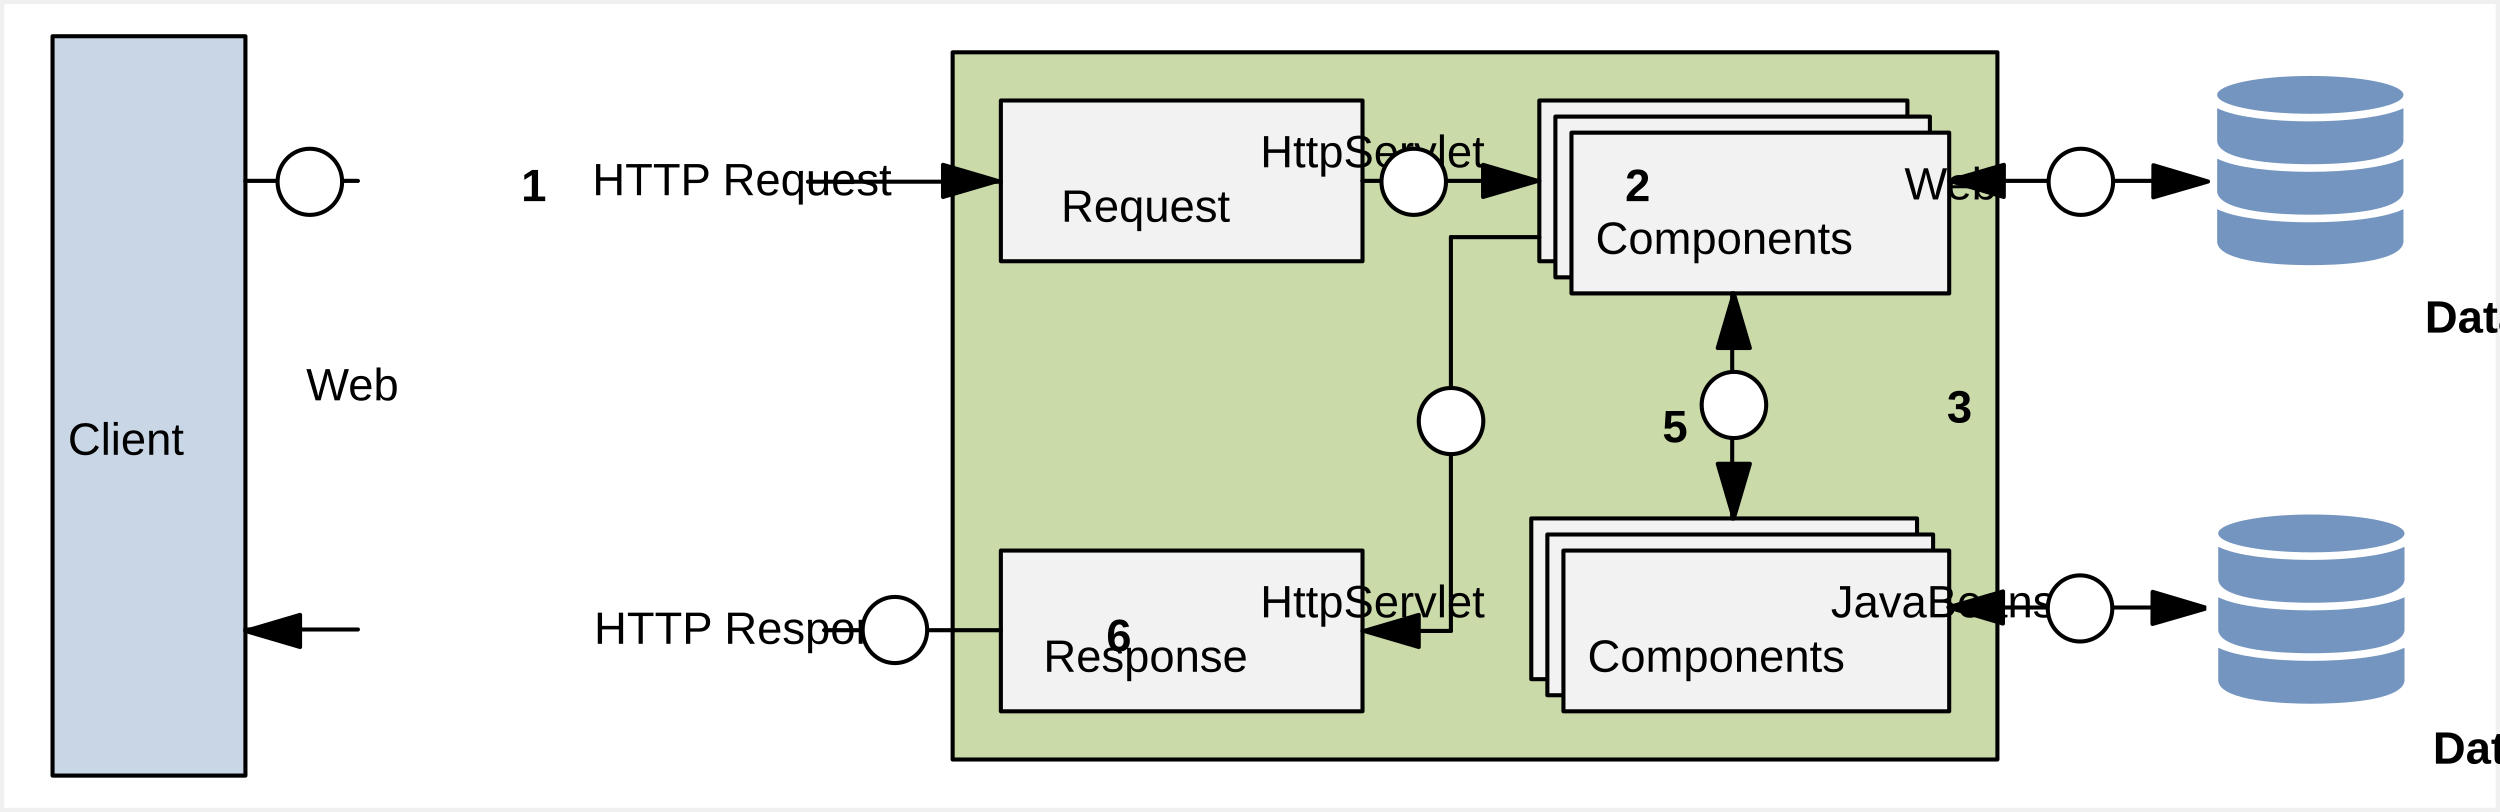
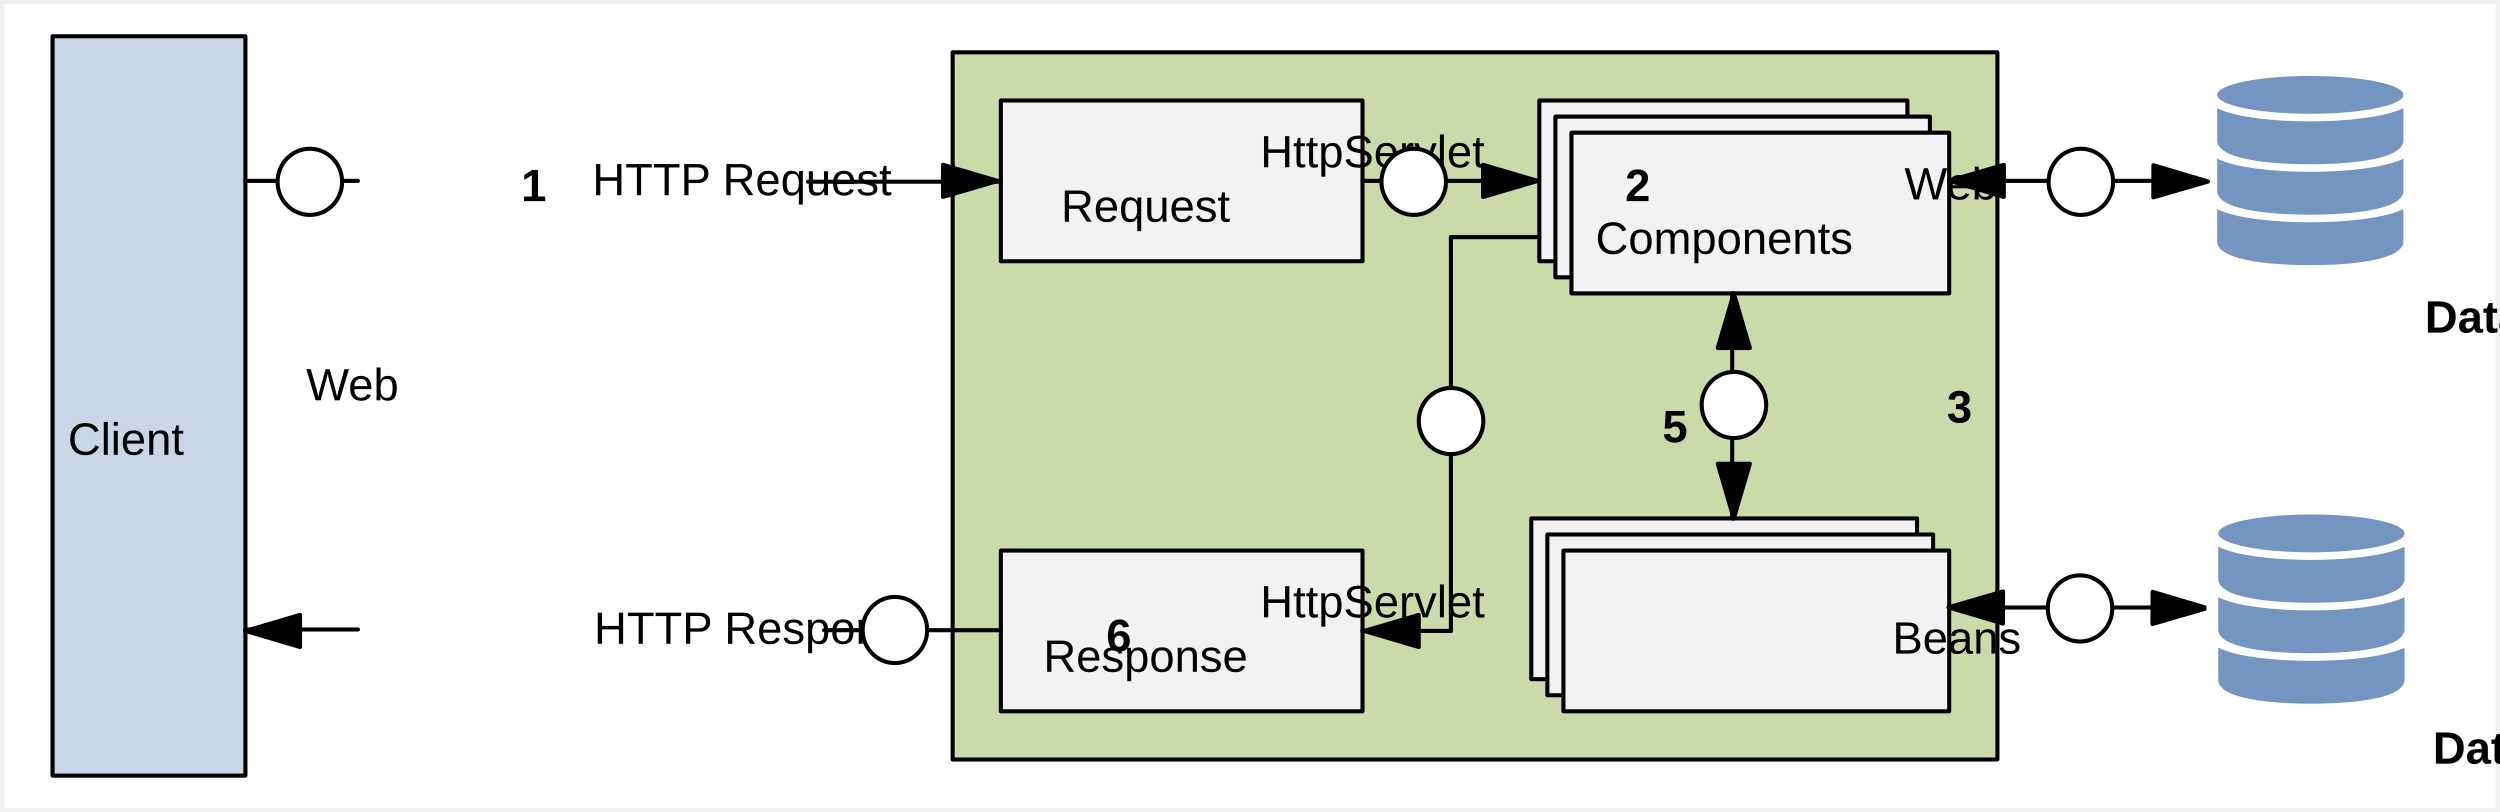
<svg xmlns="http://www.w3.org/2000/svg" xmlns:ns1="http://schemas.microsoft.com/visio/2003/SVGExtensions/" width="6.122in" height="1.988in" viewBox="0 0 440.81 143.172" xml:space="preserve" color-interpolation-filters="sRGB" class="st14">
  <ns1:documentProperties ns1:langID="1040" ns1:metric="true" ns1:viewMarkup="false">
    <ns1:userDefs>
      <ns1:ud ns1:nameU="MBSAAvail" ns1:prompt="" ns1:val="VT0(2):26" />
      <ns1:ud ns1:nameU="MBSAAddinEnabled" ns1:prompt="" ns1:val="VT0(2):26" />
      <ns1:ud ns1:nameU="MBSAAddinOutlineVisible" ns1:prompt="" ns1:val="VT0(1):26" />
    </ns1:userDefs>
  </ns1:documentProperties>
  <style type="text/css">
	
		.st1 {fill:#ffffff;stroke:none;stroke-linecap:round;stroke-linejoin:round;stroke-width:0.72}
		.st2 {fill:#cadaa9;stroke:#000000;stroke-linecap:round;stroke-linejoin:round;stroke-width:0.72}
		.st3 {fill:#f2f2f2;stroke:#000000;stroke-linecap:round;stroke-linejoin:round;stroke-width:0.72}
		.st4 {fill:#c8d6e6;stroke:#000000;stroke-linecap:round;stroke-linejoin:round;stroke-width:0.72}
		.st5 {stroke:#000000;stroke-linecap:round;stroke-linejoin:round;stroke-width:0.72}
		.st6 {fill:none;stroke:none;stroke-linecap:round;stroke-linejoin:round;stroke-width:0.72}
		.st7 {fill:#000000;font-family:Arial;font-size:0.667em}
		.st8 {font-size:1em}
		.st9 {fill:#000000;font-family:Arial;font-size:0.667em;font-weight:bold}
		.st10 {fill:#ffffff;stroke:#000000;stroke-linecap:round;stroke-linejoin:round;stroke-width:0.72}
		.st11 {fill:#000000;stroke:#000000;stroke-linecap:round;stroke-linejoin:round;stroke-width:0.72}
		.st12 {fill:#ffffff;stroke:none;stroke-linecap:butt;stroke-width:0.75}
		.st13 {fill:#7395bf;stroke:none;stroke-linecap:butt;stroke-width:0.75}
		.st14 {fill:none;fill-rule:evenodd;font-size:12;overflow:visible;stroke-linecap:square;stroke-miterlimit:3}
	
	</style>
  <g ns1:mID="0" ns1:index="1" ns1:groupContext="foregroundPage">
    <ns1:pageProperties ns1:drawingScale="0.0393701" ns1:pageScale="0.0393701" ns1:drawingUnits="24" ns1:shadowOffsetX="8.50394" ns1:shadowOffsetY="-8.50394" />
    <ns1:layer ns1:name="symbols" ns1:index="0" />
    <g id="shape35-1" ns1:mID="35" ns1:groupContext="shape" transform="translate(0.72,-0.72)">
      <rect x="0" y="1.44" width="439.37" height="141.732" class="st1" />
    </g>
    <g id="shape28-3" ns1:mID="28" ns1:groupContext="shape" transform="translate(167.964,-9.22394)">
      <rect x="0" y="18.448" width="184.252" height="124.724" class="st2" />
    </g>
    <g id="shape9-5" ns1:mID="9" ns1:groupContext="shape" transform="translate(271.429,-97.098)">
      <rect x="0" y="114.826" width="64.913" height="28.346" class="st3" />
    </g>
    <g id="shape8-7" ns1:mID="8" ns1:groupContext="shape" transform="translate(274.263,-94.2633)">
      <rect x="0" y="114.826" width="66.047" height="28.346" class="st3" />
    </g>
    <g id="shape483-9" ns1:mID="483" ns1:groupContext="shape" transform="translate(-99.9326,136.783) rotate(-90)">
      <rect x="0" y="109.157" width="130.394" height="34.016" class="st4" />
    </g>
    <g id="shape2-11" ns1:mID="2" ns1:groupContext="shape" transform="translate(63.0822,-111.271) scale(-1,1)">
      <path d="M0 143.17 L19.84 143.17" class="st5" />
    </g>
    <g id="shape1-14" ns1:mID="1" ns1:groupContext="shape" transform="translate(6.74362,-6.38929)">
      <ns1:textBlock ns1:margins="rect(4,4,4,4)" ns1:tabSpace="42.5197" />
      <ns1:textRect cx="15.413" cy="79.393" width="30.83" height="127.559" />
      <rect x="0" y="15.613" width="30.827" height="127.559" class="st6" />
      <text x="7.19" y="76.99" class="st7" ns1:langID="1040">
        <ns1:paragraph ns1:horizAlign="1" />
        <ns1:tabList />Web<ns1:newlineChar />
        <tspan x="5.19" dy="1.2em" class="st8">Client</tspan>
      </text>
    </g>
    <g id="shape3-18" ns1:mID="3" ns1:groupContext="shape" transform="translate(176.468,-97.098)">
      <rect x="0" y="114.826" width="63.779" height="28.346" class="st3" />
    </g>
    <g id="shape484-20" ns1:mID="484" ns1:groupContext="shape" transform="translate(175.051,-97.098)">
      <ns1:textBlock ns1:margins="rect(4,4,4,4)" ns1:tabSpace="42.5197" />
      <ns1:textRect cx="26.929" cy="128.999" width="53.86" height="28.346" />
      <rect x="0" y="114.826" width="53.858" height="28.346" class="st6" />
      <text x="7.14" y="126.6" class="st7" ns1:langID="1040">
        <ns1:paragraph ns1:horizAlign="1" />
        <ns1:tabList />HttpServlet<ns1:newlineChar />
        <tspan x="12.03" dy="1.2em" class="st8">Request</tspan>
      </text>
    </g>
    <g id="shape4-24" ns1:mID="4" ns1:groupContext="shape" transform="translate(176.468,-17.7279)">
      <rect x="0" y="114.826" width="63.779" height="28.346" class="st3" />
    </g>
    <g id="shape5-26" ns1:mID="5" ns1:groupContext="shape" transform="translate(175.051,-17.7279)">
      <ns1:textBlock ns1:margins="rect(4,4,4,4)" ns1:tabSpace="42.5197" />
      <ns1:textRect cx="26.929" cy="128.999" width="53.86" height="28.346" />
      <rect x="0" y="114.826" width="53.858" height="28.346" class="st6" />
      <text x="7.14" y="126.6" class="st7" ns1:langID="1040">
        <ns1:paragraph ns1:horizAlign="1" />
        <ns1:tabList />HttpServlet<ns1:newlineChar />
        <tspan x="8.92" dy="1.2em" class="st8">Response</tspan>
      </text>
    </g>
    <g id="shape6-30" ns1:mID="6" ns1:groupContext="shape" transform="translate(277.098,-91.4287)">
      <rect x="0" y="114.826" width="66.614" height="28.346" class="st3" />
    </g>
    <g id="shape7-32" ns1:mID="7" ns1:groupContext="shape" transform="translate(277.098,-91.4287)">
      <ns1:textBlock ns1:margins="rect(4,4,4,4)" ns1:tabSpace="42.5197" />
      <ns1:textRect cx="26.929" cy="128.999" width="53.86" height="28.346" />
      <rect x="0" y="114.826" width="53.858" height="28.346" class="st6" />
      <text x="18.7" y="126.6" class="st7" ns1:langID="1040">
        <ns1:paragraph ns1:horizAlign="1" />
        <ns1:tabList />Web <tspan x="4.25" dy="1.2em" class="st8">Components</tspan>
      </text>
    </g>
    <g id="shape10-36" ns1:mID="10" ns1:groupContext="shape" transform="translate(270.011,-23.3972)">
      <rect x="0" y="114.826" width="68.031" height="28.346" class="st3" />
    </g>
    <g id="shape11-38" ns1:mID="11" ns1:groupContext="shape" transform="translate(272.846,-20.5625)">
      <rect x="0" y="114.826" width="68.031" height="28.346" class="st3" />
    </g>
    <g id="shape12-40" ns1:mID="12" ns1:groupContext="shape" transform="translate(275.681,-17.7279)">
      <rect x="0" y="114.826" width="68.031" height="28.346" class="st3" />
    </g>
    <g id="shape13-42" ns1:mID="13" ns1:groupContext="shape" transform="translate(275.681,-17.7279)">
      <ns1:textBlock ns1:margins="rect(4,4,4,4)" ns1:tabSpace="42.5197" />
      <ns1:textRect cx="26.929" cy="128.999" width="53.86" height="28.346" />
      <rect x="0" y="114.826" width="53.858" height="28.346" class="st6" />
-       <text x="7.14" y="126.6" class="st7" ns1:langID="1040">
-         <ns1:paragraph ns1:horizAlign="1" />
-         <ns1:tabList />JavaBeans <tspan x="4.25" dy="1.2em" class="st8">Components</tspan>
-       </text>
+       <text x="18" y="133" class="st7" ns1:langID="1040">
+         <ns1:paragraph ns1:horizAlign="1" />
+         <ns1:tabList />Beans</text>
    </g>
    <g id="shape20-46" ns1:mID="20" ns1:groupContext="shape" transform="translate(383.397,-77.2554)">
      <ns1:textBlock ns1:margins="rect(4,4,4,4)" ns1:tabSpace="42.5197" />
      <ns1:textRect cx="21.968" cy="133.509" width="43.94" height="19.327" />
      <rect x="0" y="123.845" width="43.937" height="19.327" class="st6" />
      <text x="4.18" y="135.91" class="st9" ns1:langID="1040">
        <ns1:paragraph ns1:horizAlign="1" />
        <ns1:tabList />Database</text>
    </g>
    <g id="shape27-49" ns1:mID="27" ns1:groupContext="shape" transform="translate(384.814,-1.23539)">
      <ns1:textBlock ns1:margins="rect(4,4,4,4)" ns1:tabSpace="42.5197" />
      <ns1:textRect cx="21.968" cy="133.509" width="43.94" height="19.327" />
      <rect x="0" y="123.845" width="43.937" height="19.327" class="st6" />
      <text x="4.18" y="135.91" class="st9" ns1:langID="1040">
        <ns1:paragraph ns1:horizAlign="1" />
        <ns1:tabList />Database</text>
    </g>
    <g id="shape30-52" ns1:mID="30" ns1:groupContext="shape" transform="translate(48.909,-105.272)">
      <ellipse cx="5.692" cy="137.338" rx="5.692" ry="5.834" class="st10" />
    </g>
    <g id="shape31-54" ns1:mID="31" ns1:groupContext="shape" transform="translate(47.8514,-105.602)">
      <ns1:textBlock ns1:margins="rect(4,4,4,4)" />
      <ns1:textRect cx="4.497" cy="138.675" width="9" height="8.995" />
      <rect x="0" y="134.178" width="8.995" height="8.995" class="st6" />
      <text x="4" y="141.07" class="st9" ns1:langID="1040">
        <ns1:paragraph ns1:spBefore="5" ns1:spAfter="5" ns1:bulletSize="0.166667" />
        <ns1:tabList />1</text>
    </g>
    <g id="shape42-57" ns1:mID="42" ns1:groupContext="shape" transform="translate(60.2476,-102.512)">
      <ns1:textBlock ns1:margins="rect(4,4,4,4)" ns1:tabSpace="42.5197" />
      <ns1:textRect cx="30.6" cy="134.541" width="61.21" height="17.263" />
      <rect x="0" y="125.909" width="61.2" height="17.263" class="st6" />
      <text x="4.15" y="136.94" class="st7" ns1:langID="1040">
        <ns1:paragraph ns1:horizAlign="1" />
        <ns1:tabList />HTTP Request</text>
    </g>
    <g id="shape43-60" ns1:mID="43" ns1:groupContext="shape" transform="translate(63.0822,-32.1562) scale(-1,1)">
      <path d="M0 143.17 L19.84 143.17" class="st5" />
    </g>
    <g id="shape44-63" ns1:mID="44" ns1:groupContext="shape" transform="translate(60.2476,-23.3972)">
      <ns1:textBlock ns1:margins="rect(4,4,4,4)" ns1:tabSpace="42.5197" />
      <ns1:textRect cx="34.016" cy="134.541" width="68.04" height="17.263" />
      <rect x="0" y="125.909" width="68.031" height="17.263" class="st6" />
      <text x="4.45" y="136.94" class="st7" ns1:langID="1040">
        <ns1:paragraph ns1:horizAlign="1" />
        <ns1:tabList />HTTP Response</text>
    </g>
    <g id="shape45-66" ns1:mID="45" ns1:groupContext="shape" transform="translate(176.468,-32.0287) scale(-1,1)">
      <path d="M0 143.17 L31.18 143.17" class="st5" />
    </g>
    <g id="shape46-69" ns1:mID="46" ns1:groupContext="shape" transform="translate(176.468,-111.124) scale(-1,1)">
      <path d="M0 143.17 L34.02 143.17" class="st5" />
    </g>
    <g id="shape47-72" ns1:mID="47" ns1:groupContext="shape" transform="translate(271.429,-111.271) scale(-1,1)">
      <path d="M0 143.17 L31.18 143.17" class="st5" />
    </g>
    <g id="shape48-75" ns1:mID="48" ns1:groupContext="shape" transform="translate(162.272,51.7436) rotate(-90) scale(-1,1)">
      <ns1:textBlock ns1:margins="rect(4,4,4,4)" ns1:tabSpace="42.5197" />
      <path d="M0 143.17 L39.69 143.17" class="st5" />
    </g>
    <g id="shape49-78" ns1:mID="49" ns1:groupContext="shape" transform="translate(380.563,-111.271) scale(-1,1)">
      <path d="M0 143.17 L36.67 143.17" class="st5" />
    </g>
    <g id="shape56-81" ns1:mID="56" ns1:groupContext="shape" transform="translate(271.429,-101.35) scale(-1,1)">
      <path d="M0 143.17 L15.59 143.17" class="st5" />
    </g>
    <g id="shape57-84" ns1:mID="57" ns1:groupContext="shape" transform="translate(112.666,41.8224) rotate(-90) scale(-1,1)">
      <ns1:textBlock ns1:margins="rect(4,4,4,4)" ns1:tabSpace="42.5197" />
      <path d="M0 143.17 L69.45 143.17" class="st5" />
    </g>
    <g id="shape58-87" ns1:mID="58" ns1:groupContext="shape" transform="translate(255.838,-31.9011) scale(-1,1)">
      <path d="M0 143.17 L15.59 143.17" class="st5" />
    </g>
    <g id="shape36-90" ns1:mID="36" ns1:groupContext="shape" transform="translate(152.09,-26.2318)">
      <ellipse cx="5.692" cy="137.338" rx="5.692" ry="5.834" class="st10" />
    </g>
    <g id="shape39-92" ns1:mID="39" ns1:groupContext="shape" transform="translate(151.033,-26.2318)">
      <ns1:textBlock ns1:margins="rect(4,4,4,4)" />
      <ns1:textRect cx="4.497" cy="138.675" width="9" height="8.995" />
      <rect x="0" y="134.178" width="8.995" height="8.995" class="st6" />
      <text x="4" y="141.07" class="st9" ns1:langID="1040">
        <ns1:paragraph ns1:spBefore="5" ns1:spAfter="5" ns1:bulletSize="0.166667" />
        <ns1:tabList />6</text>
    </g>
    <g id="shape37-95" ns1:mID="37" ns1:groupContext="shape" transform="translate(250.169,-63.0822)">
      <ellipse cx="5.692" cy="137.338" rx="5.692" ry="5.834" class="st10" />
    </g>
    <g id="shape41-97" ns1:mID="41" ns1:groupContext="shape" transform="translate(249.111,-63.0822)">
      <ns1:textBlock ns1:margins="rect(4,4,4,4)" />
      <ns1:textRect cx="4.497" cy="138.675" width="9" height="8.995" />
      <rect x="0" y="134.178" width="8.995" height="8.995" class="st6" />
      <text x="4" y="141.07" class="st9" ns1:langID="1040">
        <ns1:paragraph ns1:spBefore="5" ns1:spAfter="5" ns1:bulletSize="0.166667" />
        <ns1:tabList />5</text>
    </g>
    <g id="shape29-100" ns1:mID="29" ns1:groupContext="shape" transform="translate(300.059,-65.9169)">
      <ellipse cx="5.692" cy="137.338" rx="5.692" ry="5.834" class="st10" />
    </g>
    <g id="shape32-102" ns1:mID="32" ns1:groupContext="shape" transform="translate(299.285,-66.5601)">
      <ns1:textBlock ns1:margins="rect(4,4,4,4)" />
      <ns1:textRect cx="4.497" cy="138.675" width="9" height="8.995" />
      <rect x="0" y="134.178" width="8.995" height="8.995" class="st6" />
      <text x="4" y="141.07" class="st9" ns1:langID="1040">
        <ns1:paragraph ns1:spBefore="5" ns1:spAfter="5" ns1:bulletSize="0.166667" />
        <ns1:tabList />3</text>
    </g>
    <g id="shape33-105" ns1:mID="33" ns1:groupContext="shape" transform="translate(243.588,-105.272)">
      <ellipse cx="5.692" cy="137.338" rx="5.692" ry="5.834" class="st10" />
    </g>
    <g id="shape34-107" ns1:mID="34" ns1:groupContext="shape" transform="translate(242.531,-105.602)">
      <ns1:textBlock ns1:margins="rect(4,4,4,4)" />
      <ns1:textRect cx="4.497" cy="138.675" width="9" height="8.995" />
      <rect x="0" y="134.178" width="8.995" height="8.995" class="st6" />
      <text x="4" y="141.07" class="st9" ns1:langID="1040">
        <ns1:paragraph ns1:spBefore="5" ns1:spAfter="5" ns1:bulletSize="0.166667" />
        <ns1:tabList />2</text>
    </g>
    <g id="shape38-110" ns1:mID="38" ns1:groupContext="shape" transform="translate(361.241,-105.272)">
      <ellipse cx="5.692" cy="137.338" rx="5.692" ry="5.834" class="st10" />
    </g>
    <g id="shape51-112" ns1:mID="51" ns1:groupContext="shape" transform="translate(359.586,-105.678)">
      <ns1:textBlock ns1:margins="rect(4,4,4,4)" />
      <ns1:textRect cx="4.497" cy="138.675" width="9" height="8.995" />
      <rect x="0" y="134.178" width="8.995" height="8.995" class="st6" />
      <text x="4" y="141.07" class="st9" ns1:langID="1040">
        <ns1:paragraph ns1:spBefore="5" ns1:spAfter="5" ns1:bulletSize="0.166667" />
        <ns1:tabList />4</text>
    </g>
    <g id="shape50-115" ns1:mID="50" ns1:groupContext="shape" transform="translate(106.997,114.106) rotate(-90)">
      <path d="M5.67 143.17 L0 143.17 L2.83 133.53 L5.67 143.17 Z" class="st11" />
    </g>
    <g id="shape54-117" ns1:mID="54" ns1:groupContext="shape" transform="translate(-90.2948,114.106) rotate(-90)">
      <path d="M5.67 143.17 L0 143.17 L2.83 133.53 L5.67 143.17 Z" class="st11" />
    </g>
    <g id="shape59-119" ns1:mID="59" ns1:groupContext="shape" transform="translate(309.436,34.7357) rotate(90) scale(-1,1)">
      <path d="M5.67 143.17 L0 143.17 L2.83 133.53 L5.67 143.17 Z" class="st11" />
    </g>
    <g id="shape60-121" ns1:mID="60" ns1:groupContext="shape" transform="translate(404.68,34.7357) rotate(90) scale(-1,1)">
      <path d="M5.67 143.17 L0 143.17 L2.83 133.53 L5.67 143.17 Z" class="st11" />
    </g>
    <g id="shape61-123" ns1:mID="61" ns1:groupContext="shape" transform="translate(302.893,-81.7909)">
      <path d="M5.67 143.17 L0 143.17 L2.83 133.53 L5.67 143.17 Z" class="st11" />
    </g>
    <g id="shape62-125" ns1:mID="62" ns1:groupContext="shape" transform="translate(302.893,224.963) scale(1,-1)">
      <path d="M5.67 143.17 L0 143.17 L2.83 133.53 L5.67 143.17 Z" class="st11" />
    </g>
    <g id="shape63-127" ns1:mID="63" ns1:groupContext="shape" transform="translate(210.169,34.2359) rotate(-89.8)">
      <path d="M5.67 143.17 L0 143.17 L2.83 133.53 L5.67 143.17 Z" class="st11" />
    </g>
    <g id="shape40-129" ns1:mID="40" ns1:groupContext="shape" transform="translate(380.418,-36.0346) scale(-1,1)">
      <path d="M0 143.17 L36.67 143.17" class="st5" />
    </g>
    <g id="shape53-132" ns1:mID="53" ns1:groupContext="shape" transform="translate(361.097,-30.0353)">
      <ellipse cx="5.692" cy="137.338" rx="5.692" ry="5.834" class="st10" />
    </g>
    <g id="shape55-134" ns1:mID="55" ns1:groupContext="shape" transform="translate(359.442,-30.4417)">
      <ns1:textBlock ns1:margins="rect(4,4,4,4)" />
      <ns1:textRect cx="4.497" cy="138.675" width="9" height="8.995" />
      <rect x="0" y="134.178" width="8.995" height="8.995" class="st6" />
      <text x="4" y="141.07" class="st9" ns1:langID="1040">
        <ns1:paragraph ns1:spBefore="5" ns1:spAfter="5" ns1:bulletSize="0.166667" />
        <ns1:tabList />4</text>
    </g>
    <g id="shape65-137" ns1:mID="65" ns1:groupContext="shape" transform="translate(210.024,109.472) rotate(-89.8)">
      <path d="M5.67 143.17 L0 143.17 L2.83 133.53 L5.67 143.17 Z" class="st11" />
    </g>
    <g id="shape66-139" ns1:mID="66" ns1:groupContext="shape" transform="translate(522.734,110.543) rotate(-89.8) scale(1,-1)">
      <path d="M5.67 143.17 L0 143.17 L2.83 133.53 L5.67 143.17 Z" class="st11" />
    </g>
    <g id="group14-141" transform="translate(388.877,-95.0694)" ns1:mID="14" ns1:groupContext="group" ns1:layerMember="0">
      <g id="group15-142" ns1:mID="15" ns1:groupContext="group" ns1:layerMember="0">
        <g id="shape16-143" ns1:mID="16" ns1:groupContext="shape" ns1:layerMember="0">
          <path d="M37.04 112.69 L37.04 111.8 C37.04 108.55 27.74 107.13 18.52 107.13 C9.29 107.13 0 108.55 0 111.8 L0          112.69 L0 136.99 L0 137.92 L0 137.97 C0.63 142.5 11.88 143.17 18.52 143.17 C25.16 143.17 36.41 142.5          37.04 137.97 L37.04 137.92 L37.04 136.94 L37.04 112.69 Z" class="st12" />
        </g>
        <g id="shape17-145" ns1:mID="17" ns1:groupContext="shape" ns1:layerMember="0" transform="translate(2.09657,-1.33497)">
          <path d="M16.42 135.61 C9.85 135.61 3.28 134.9 0 133.29 L0 138.28 L0 139.17 C0.49 142.86 12.3 143.17 16.42 143.17          C20.55 143.17 32.29 142.86 32.85 139.17 L32.85 138.28 L32.85 133.29 C29.56 134.85 22.99 135.61 16.42          135.61 Z" class="st13" />
        </g>
        <g id="shape18-147" ns1:mID="18" ns1:groupContext="shape" ns1:layerMember="0" transform="translate(2.09657,-10.2348)">
          <path d="M16.42 135.61 C9.85 135.61 3.28 134.9 0 133.29 L0 138.28 L0 139.17 C0.49 142.86 12.3 143.17 16.42 143.17          C20.55 143.17 32.29 142.86 32.85 139.17 L32.85 138.28 L32.85 133.29 C29.56 134.85 22.99 135.61 16.42          135.61 Z" class="st13" />
        </g>
        <g id="shape19-149" ns1:mID="19" ns1:groupContext="shape" ns1:layerMember="0" transform="translate(2.09657,-19.1346)">
          <path d="M16.42 135.61 C9.85 135.61 3.28 134.9 0 133.29 L0 138.28 L0 139.17 C0.49 142.86 12.3 143.17 16.42 143.17          C20.55 143.17 32.29 142.86 32.85 139.17 L32.85 138.28 L32.85 133.29 C29.56 134.85 22.99 135.61 16.42          135.61 Z" class="st13" />
        </g>
        <g id="shape67-151" ns1:mID="67" ns1:groupContext="shape" ns1:layerMember="0" transform="translate(2.09657,-28.0344)">
          <ellipse cx="16.423" cy="139.835" rx="16.423" ry="3.337" class="st13" />
        </g>
      </g>
    </g>
    <g id="shape64-153" ns1:mID="64" ns1:groupContext="shape" transform="translate(522.879,35.3067) rotate(-89.8) scale(1,-1)">
      <path d="M5.67 143.17 L0 143.17 L2.83 133.53 L5.67 143.17 Z" class="st11" />
    </g>
    <g id="group21-155" transform="translate(389.066,-17.7279)" ns1:mID="21" ns1:groupContext="group" ns1:layerMember="0">
      <g id="group22-156" ns1:mID="22" ns1:groupContext="group" ns1:layerMember="0">
        <g id="shape23-157" ns1:mID="23" ns1:groupContext="shape" ns1:layerMember="0">
          <path d="M37.04 112.69 L37.04 111.8 C37.04 108.55 27.74 107.13 18.52 107.13 C9.29 107.13 0 108.55 0 111.8 L0          112.69 L0 136.99 L0 137.92 L0 137.97 C0.63 142.5 11.88 143.17 18.52 143.17 C25.16 143.17 36.41 142.5          37.04 137.97 L37.04 137.92 L37.04 136.94 L37.04 112.69 Z" class="st12" />
        </g>
        <g id="shape24-159" ns1:mID="24" ns1:groupContext="shape" ns1:layerMember="0" transform="translate(2.09657,-1.33497)">
          <path d="M16.42 135.61 C9.85 135.61 3.28 134.9 0 133.29 L0 138.28 L0 139.17 C0.49 142.86 12.3 143.17 16.42 143.17          C20.55 143.17 32.29 142.86 32.85 139.17 L32.85 138.28 L32.85 133.29 C29.56 134.85 22.99 135.61 16.42          135.61 Z" class="st13" />
        </g>
        <g id="shape25-161" ns1:mID="25" ns1:groupContext="shape" ns1:layerMember="0" transform="translate(2.09657,-10.2348)">
          <path d="M16.42 135.61 C9.85 135.61 3.28 134.9 0 133.29 L0 138.28 L0 139.17 C0.49 142.86 12.3 143.17 16.42 143.17          C20.55 143.17 32.29 142.86 32.85 139.17 L32.85 138.28 L32.85 133.29 C29.56 134.85 22.99 135.61 16.42          135.61 Z" class="st13" />
        </g>
        <g id="shape26-163" ns1:mID="26" ns1:groupContext="shape" ns1:layerMember="0" transform="translate(2.09657,-19.1346)">
          <path d="M16.42 135.61 C9.85 135.61 3.28 134.9 0 133.29 L0 138.28 L0 139.17 C0.49 142.86 12.3 143.17 16.42 143.17          C20.55 143.17 32.29 142.86 32.85 139.17 L32.85 138.28 L32.85 133.29 C29.56 134.85 22.99 135.61 16.42          135.61 Z" class="st13" />
        </g>
        <g id="shape52-165" ns1:mID="52" ns1:groupContext="shape" ns1:layerMember="0" transform="translate(2.09657,-28.0344)">
          <ellipse cx="16.423" cy="139.835" rx="16.423" ry="3.337" class="st13" />
        </g>
      </g>
    </g>
  </g>
</svg>
